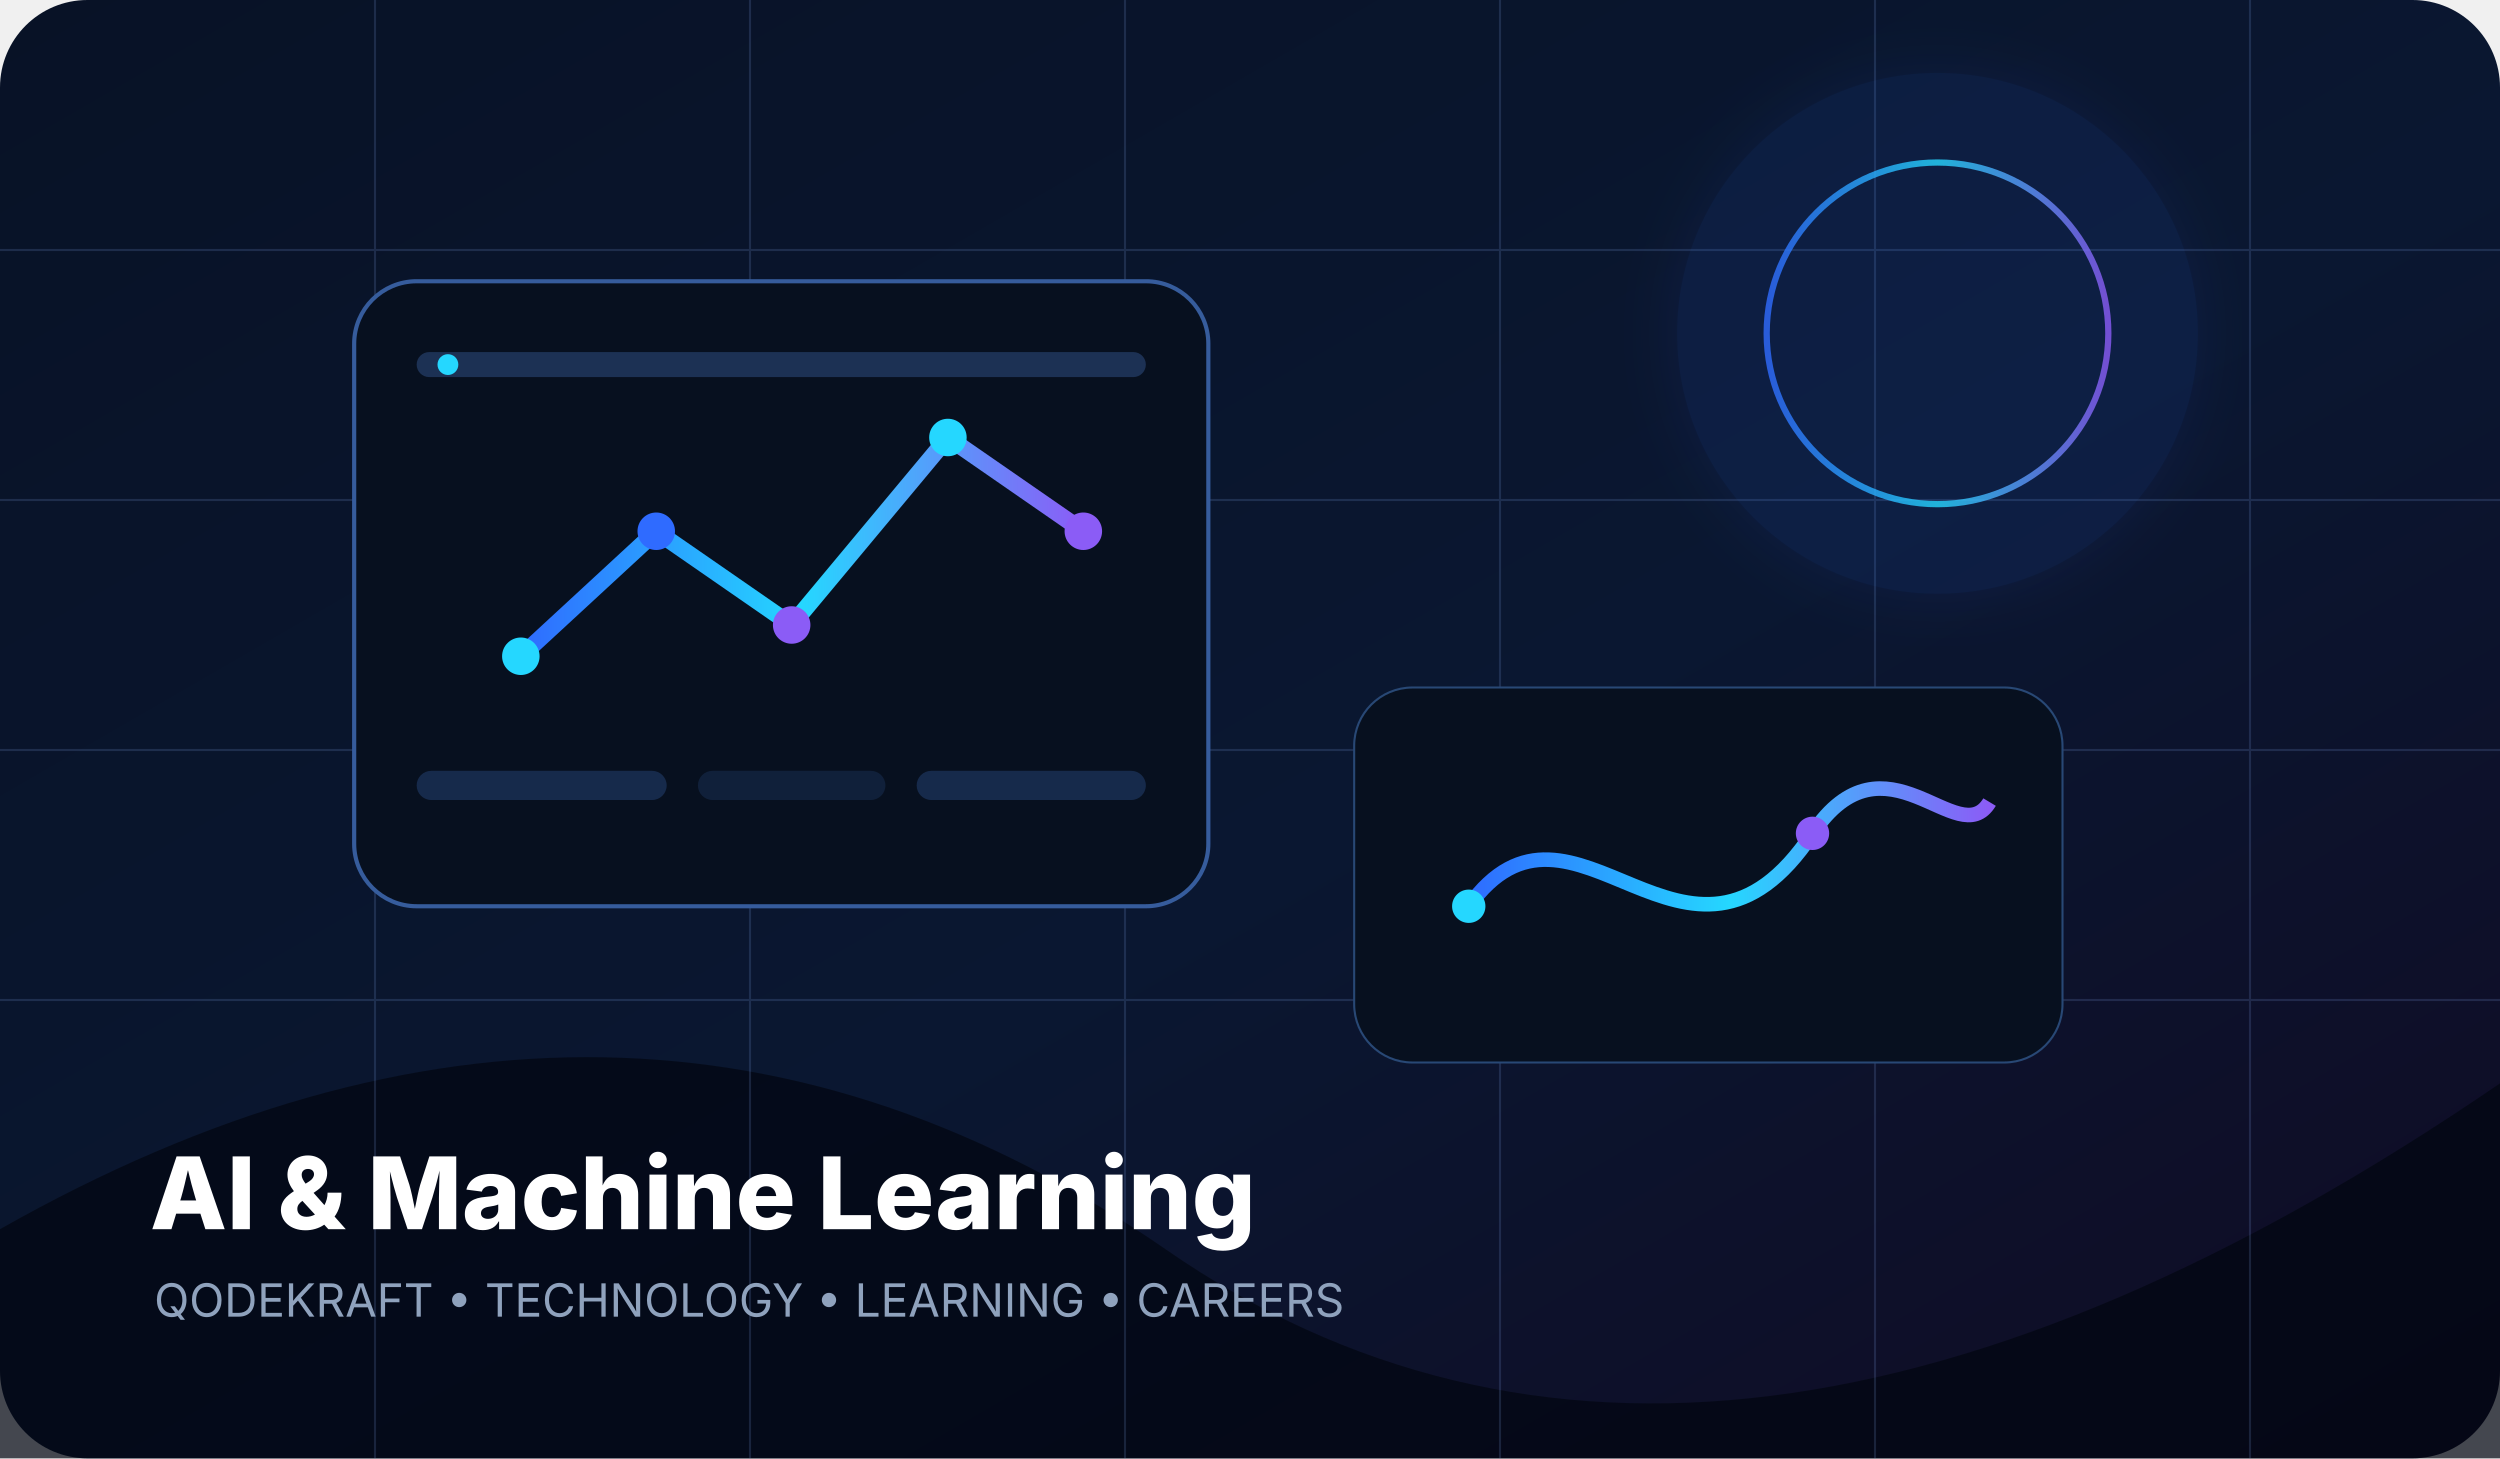
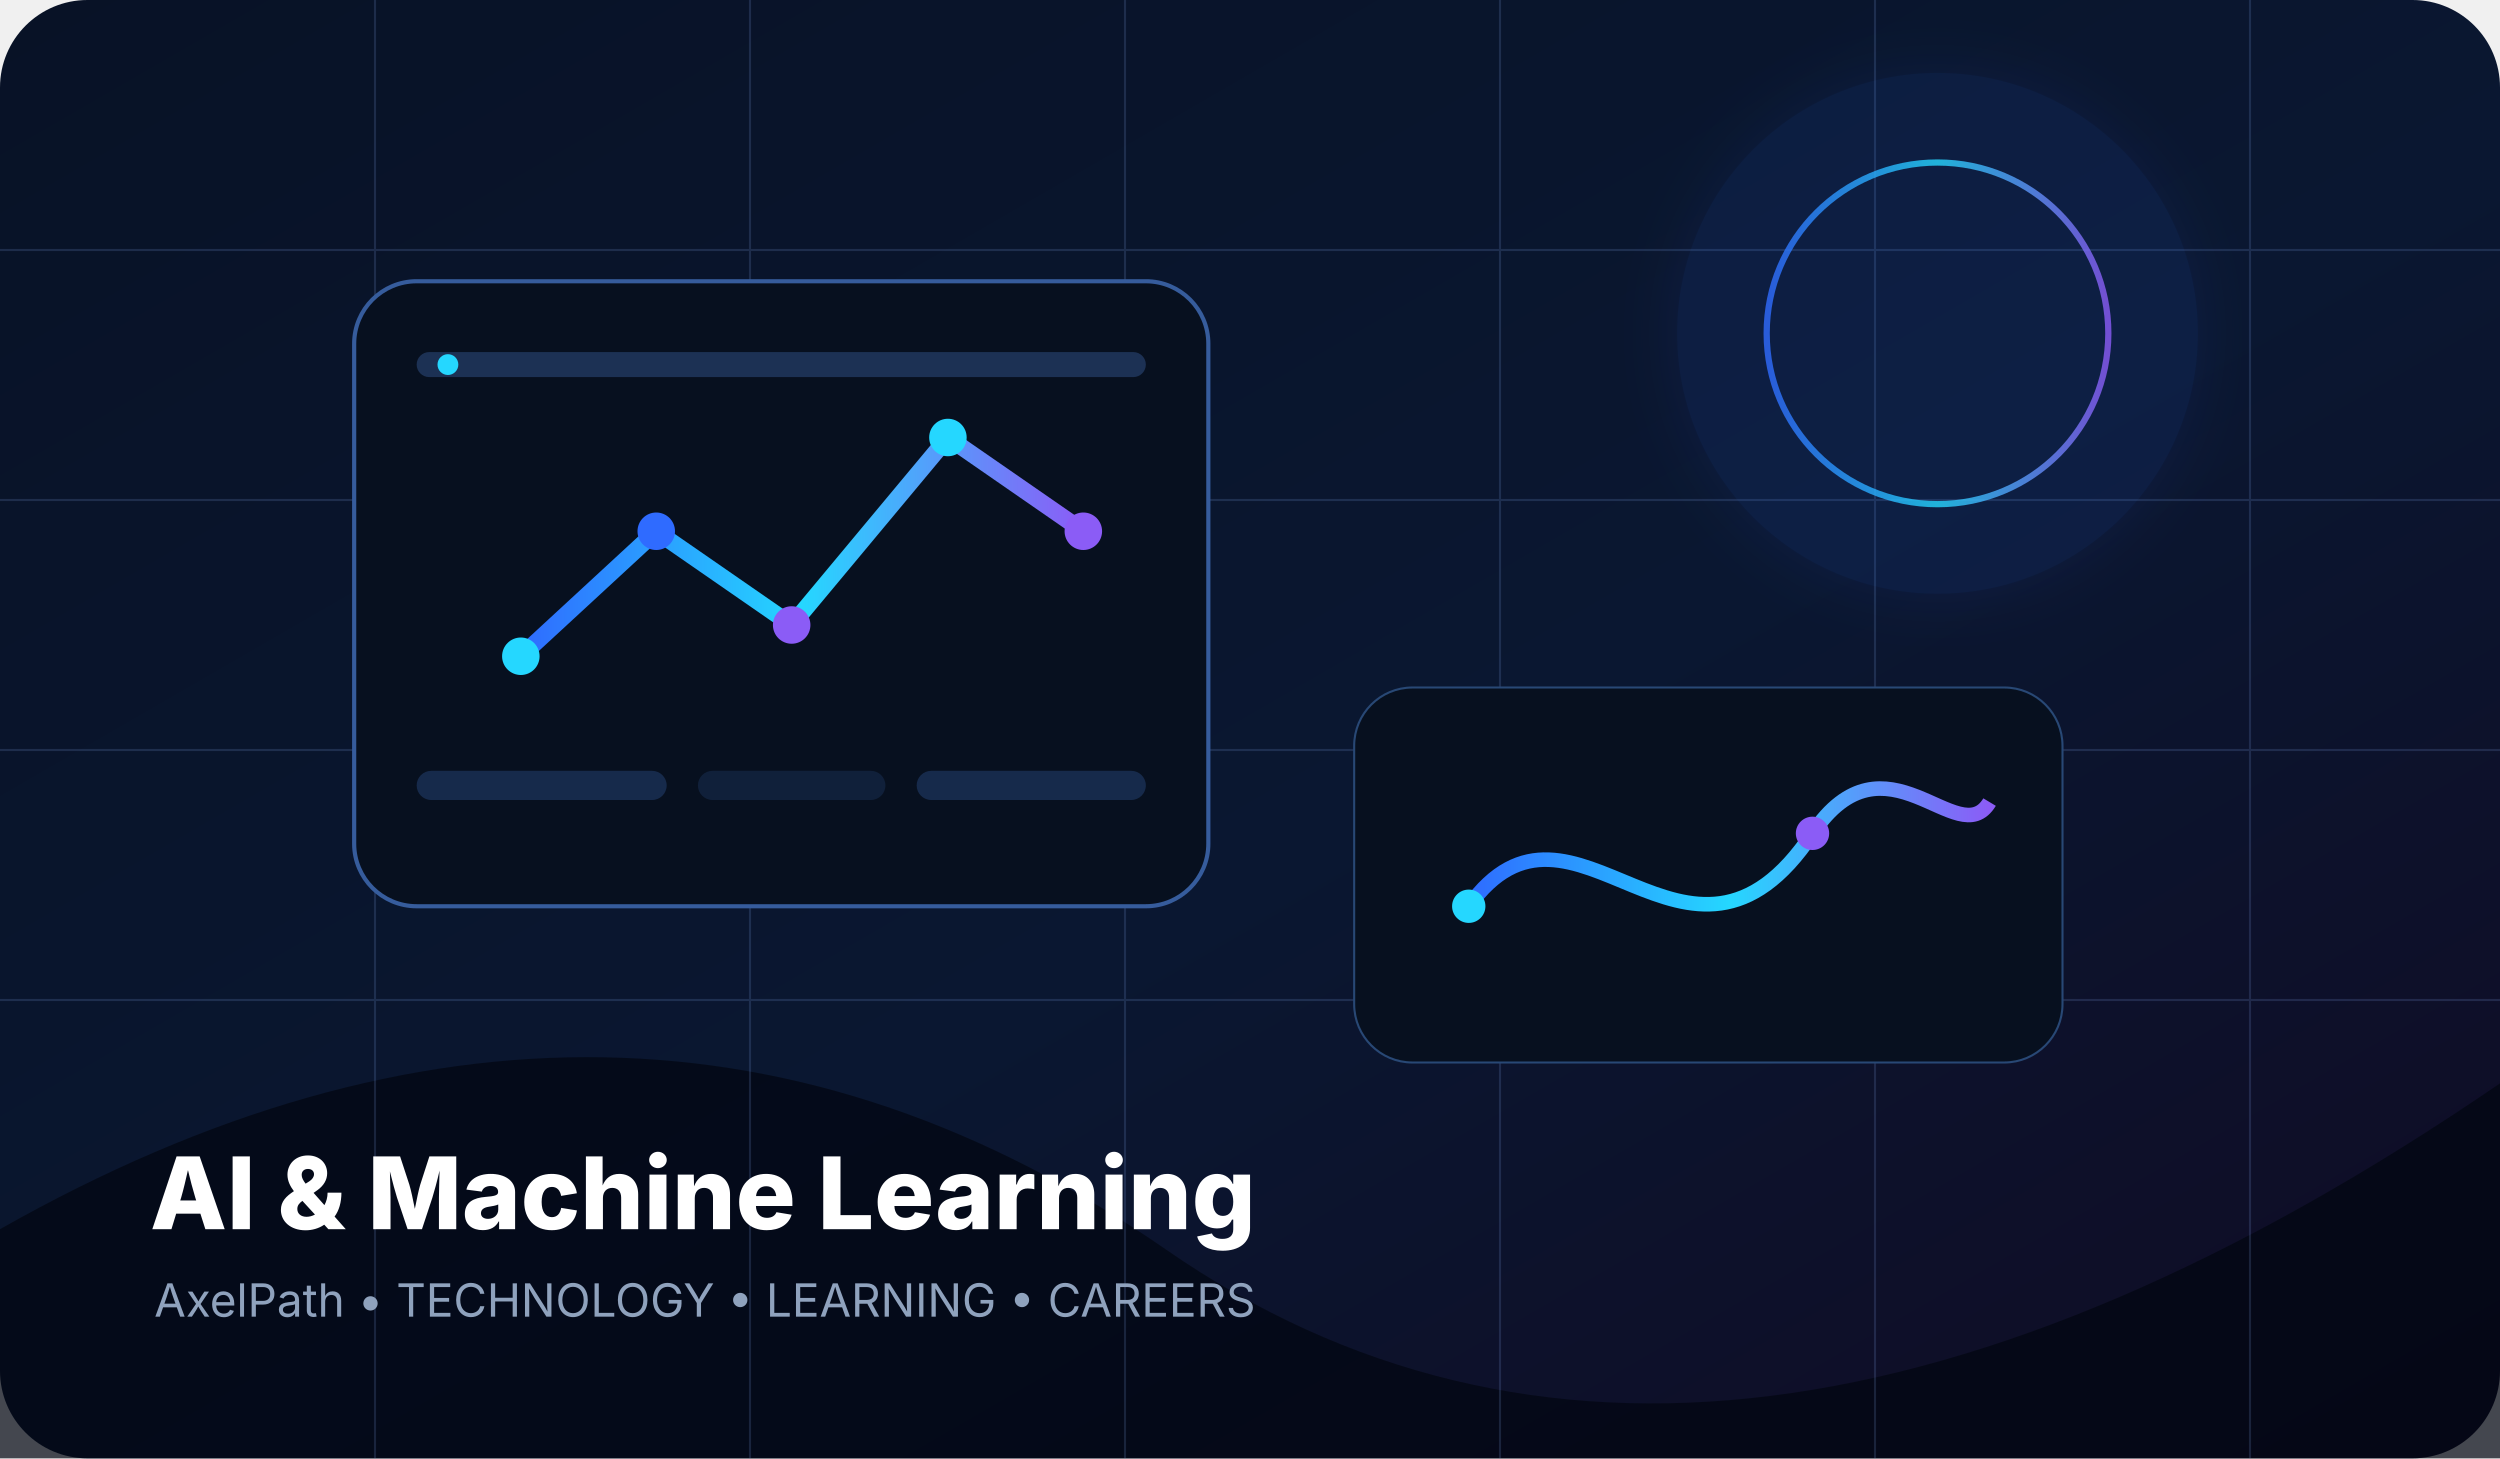
<svg xmlns="http://www.w3.org/2000/svg" viewBox="0 0 1200 700">
  <defs>
    <linearGradient id="g" x1="0" x2="1" y1="0" y2="1">
      <stop stop-color="#081226" />
      <stop offset=".55" stop-color="#0a1731" />
      <stop offset="1" stop-color="#100b24" />
    </linearGradient>
    <linearGradient id="a" x1="0" x2="1">
      <stop stop-color="#2f6bff" />
      <stop offset=".5" stop-color="#25d7ff" />
      <stop offset="1" stop-color="#8b5cf6" />
    </linearGradient>
    <filter id="glow">
      <feGaussianBlur stdDeviation="14" result="b" />
      <feMerge>
        <feMergeNode in="b" />
        <feMergeNode in="SourceGraphic" />
      </feMerge>
    </filter>
  </defs>
  <rect width="1200" height="700" rx="42" fill="url(#g)" />
  <path d="M0 590 Q300 420 560 600 T1200 520 V700H0Z" fill="#020611" opacity=".72" />
  <g opacity=".16" stroke="#8ab4ff">
    <path d="M0 120H1200M0 240H1200M0 360H1200M0 480H1200M180 0V700M360 0V700M540 0V700M720 0V700M900 0V700M1080 0V700" />
  </g>
  <circle cx="930" cy="160" r="125" fill="#2f6bff" opacity=".09" filter="url(#glow)" />
  <circle cx="930" cy="160" r="82" fill="none" stroke="url(#a)" stroke-width="3" opacity=".8" />
  <g transform="translate(170 135)">
    <rect x="0" y="0" width="410" height="300" rx="30" fill="#07101f" stroke="#365c9c" stroke-width="2" />
    <rect x="30" y="34" width="350" height="12" rx="6" fill="#1c3154" />
    <circle cx="45" cy="40" r="5" fill="#25d7ff" />
    <path d="M80 180 L145 120 L210 165 L285 75 L350 120" fill="none" stroke="url(#a)" stroke-width="8" stroke-linecap="round" />
    <circle cx="80" cy="180" r="9" fill="#25d7ff" />
    <circle cx="145" cy="120" r="9" fill="#2f6bff" />
    <circle cx="210" cy="165" r="9" fill="#8b5cf6" />
    <circle cx="285" cy="75" r="9" fill="#25d7ff" />
    <circle cx="350" cy="120" r="9" fill="#8b5cf6" />
    <rect x="30" y="235" width="120" height="14" rx="7" fill="#162a4b" />
    <rect x="165" y="235" width="90" height="14" rx="7" fill="#10203a" />
    <rect x="270" y="235" width="110" height="14" rx="7" fill="#162a4b" />
  </g>
  <g transform="translate(650 330)">
    <rect width="340" height="180" rx="28" fill="#07101f" stroke="#284875" />
    <path d="M55 105 C105 35 160 160 220 70 C255 18 290 80 305 55" fill="none" stroke="url(#a)" stroke-width="7" />
    <circle cx="55" cy="105" r="8" fill="#25d7ff" />
    <circle cx="220" cy="70" r="8" fill="#8b5cf6" />
  </g>
  <text x="72" y="590" fill="#fff" font-family="Inter,Arial,sans-serif" font-size="48" font-weight="800">AI &amp; Machine Learning</text>
-   <text x="74" y="632" fill="#8fa2bd" font-family="Inter,Arial,sans-serif" font-size="22">QODEKRAFT • TECHNOLOGY • LEARNING • CAREERS</text>
+   <text x="74" y="632" fill="#8fa2bd" font-family="Inter,Arial,sans-serif" font-size="22">AxelPath • TECHNOLOGY • LEARNING • CAREERS</text>
</svg>
